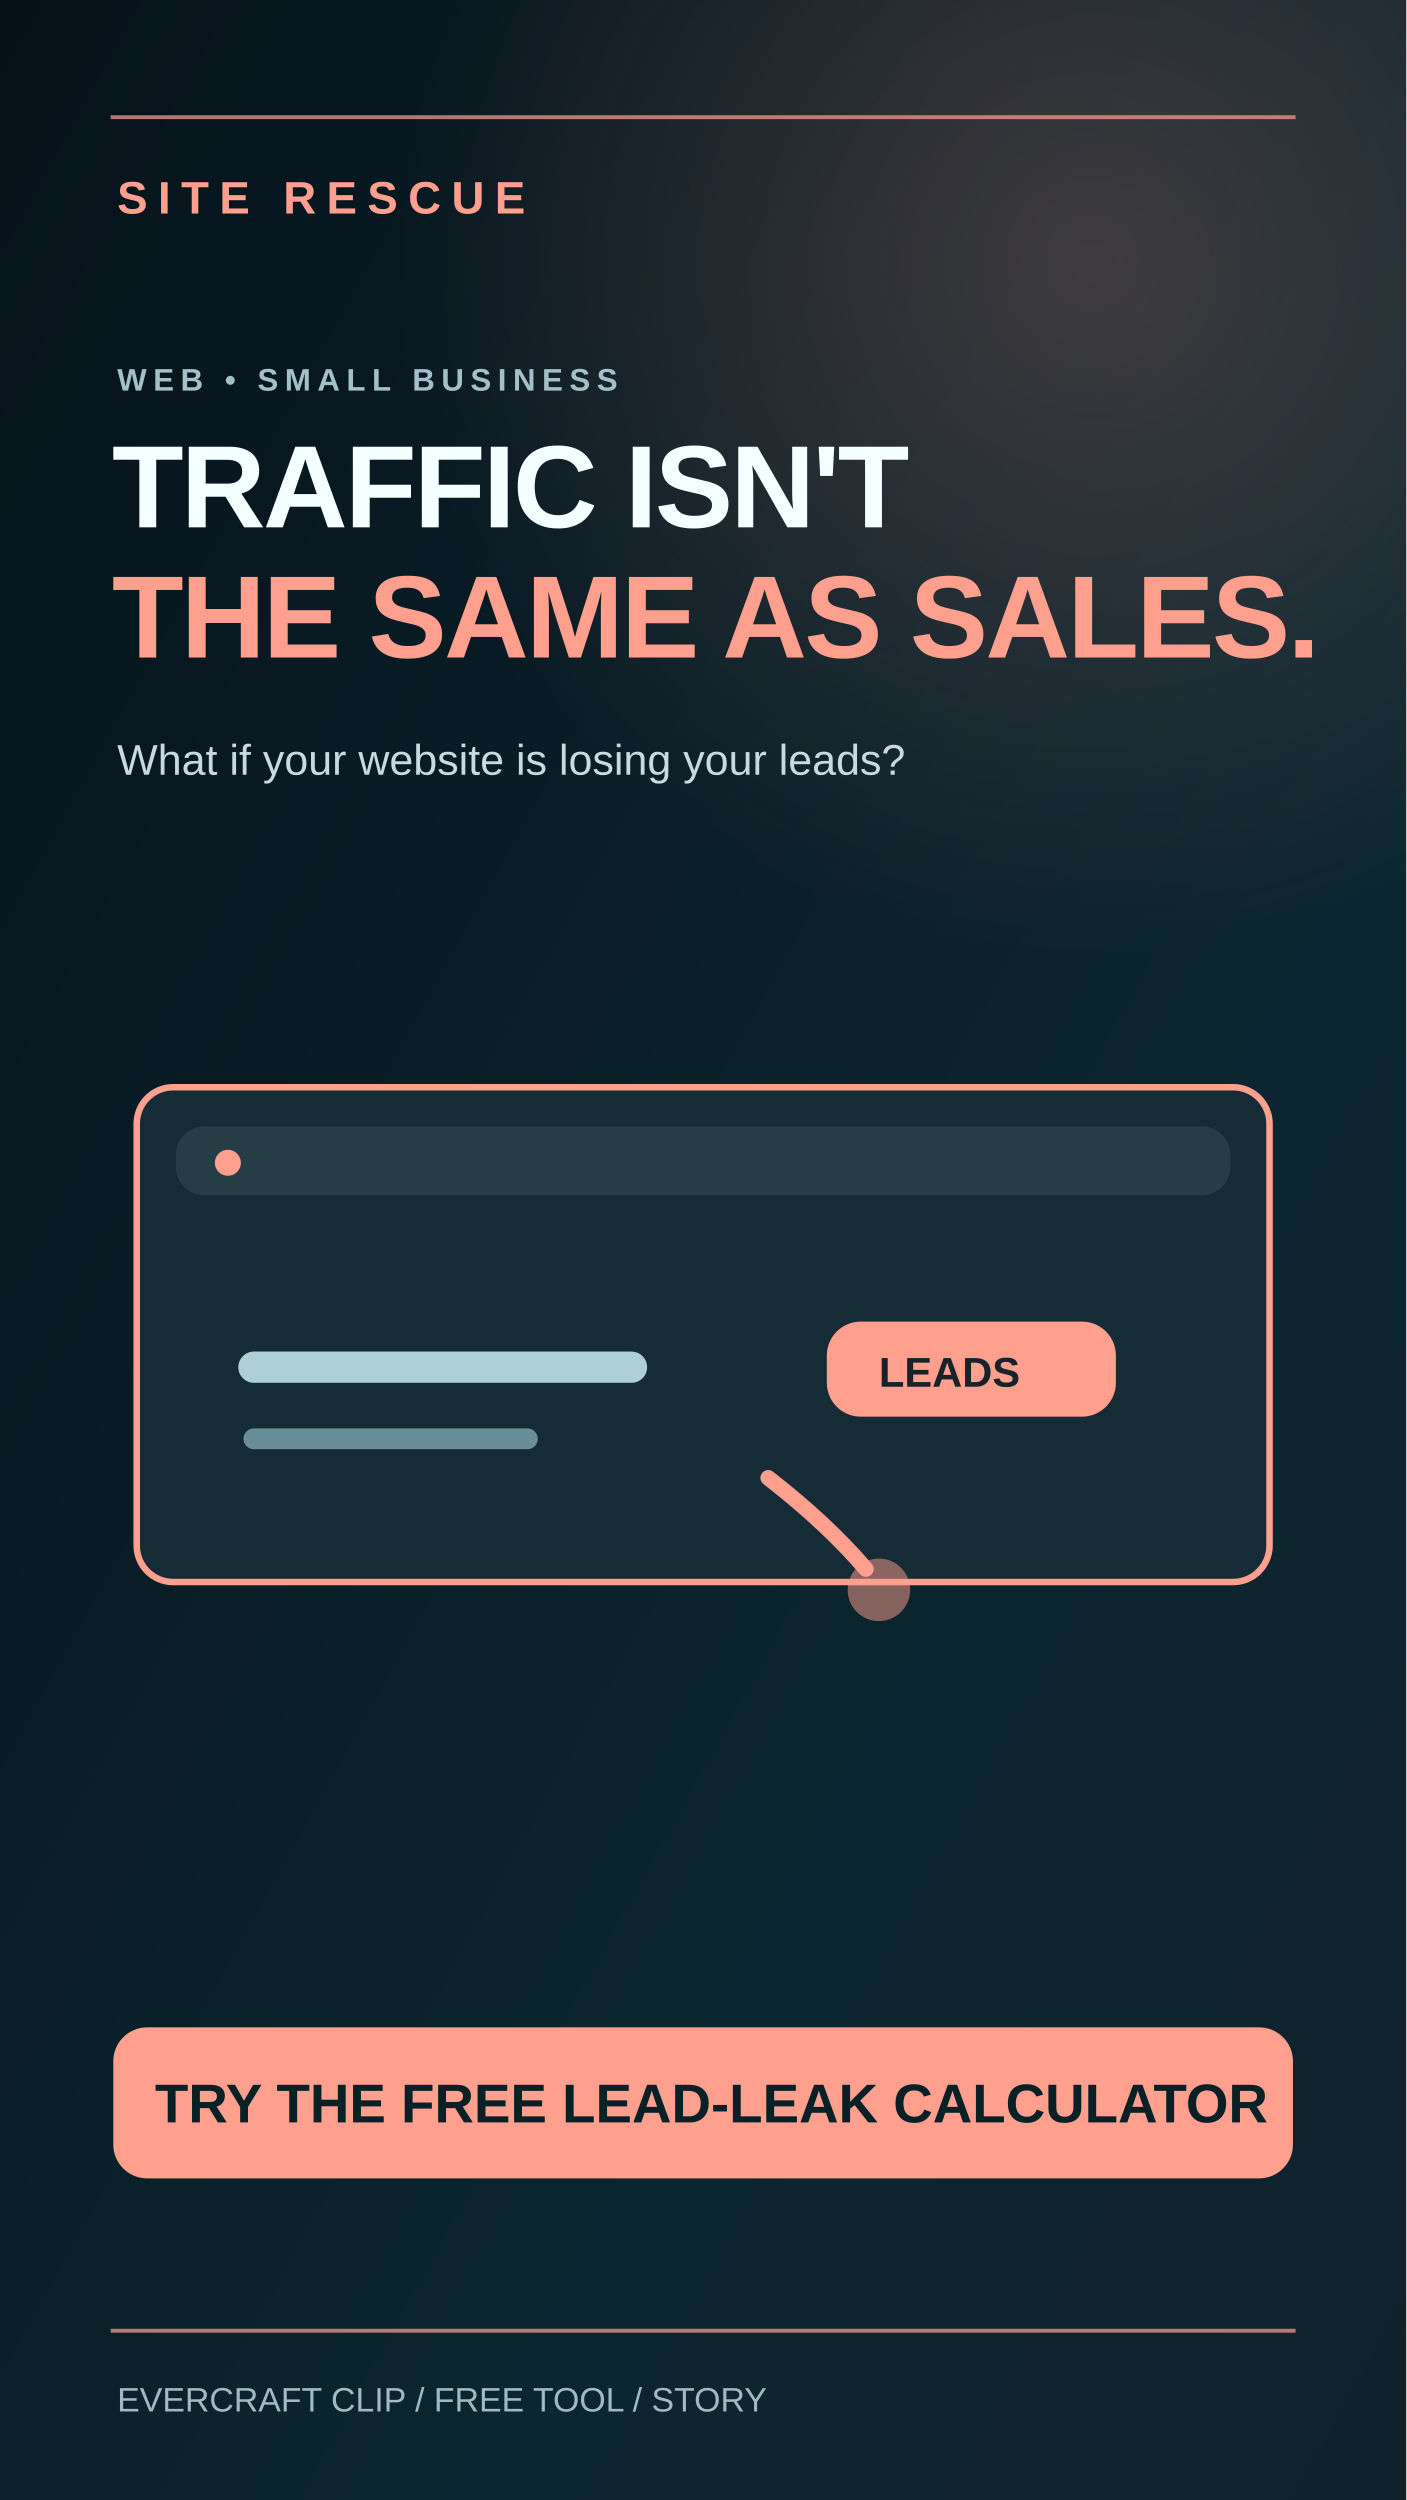
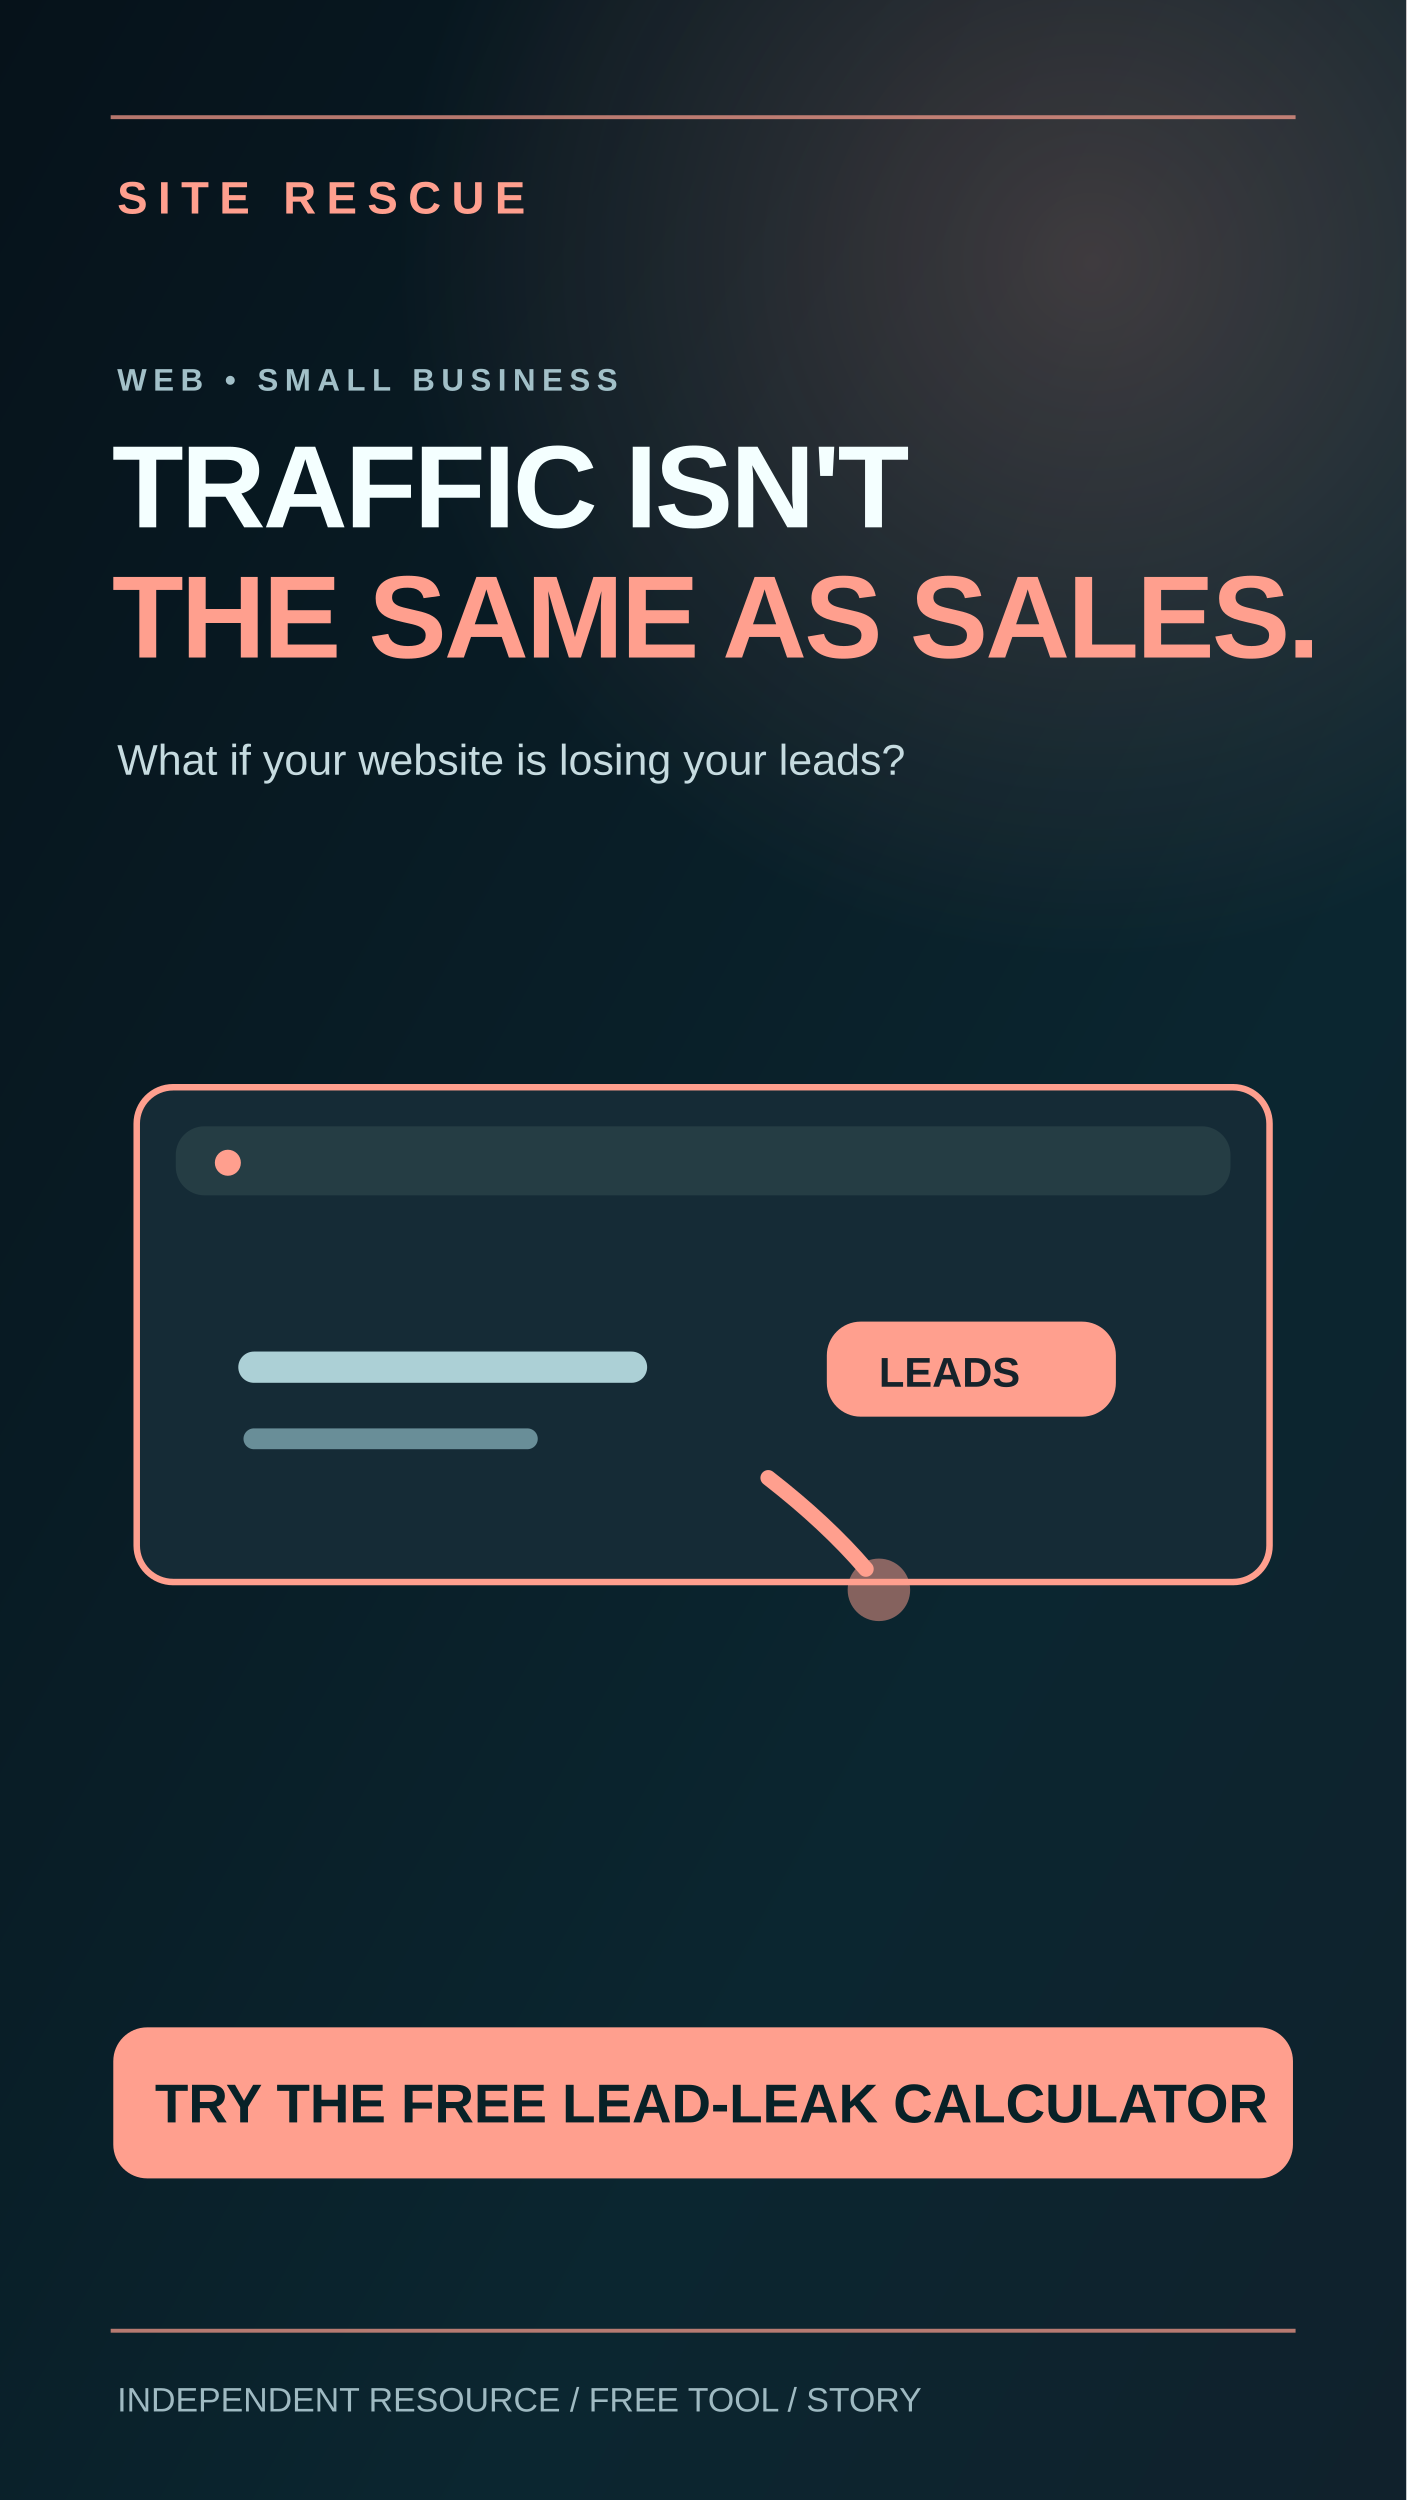
<svg xmlns="http://www.w3.org/2000/svg" viewBox="0 0 1080 1920" width="1080" height="1920" role="img" aria-label="SITE RESCUE social visual">
  <defs>
    <linearGradient id="bg" x1="0" y1="0" x2="1" y2="1">
      <stop stop-color="#06121A" />
      <stop offset=".67" stop-color="#0B2630" />
      <stop offset="1" stop-color="#10212C" />
    </linearGradient>
    <radialGradient id="halo">
      <stop stop-color="#FF9F8E" stop-opacity=".22" />
      <stop offset="1" stop-color="#FF9F8E" stop-opacity="0" />
    </radialGradient>
  </defs>
  <rect width="1080" height="1920" fill="url(#bg)" />
  <circle cx="840" cy="200" r="540" fill="url(#halo)" />
  <path d="M85 90H995 M85 1790H995" stroke="#FF9F8E" stroke-width="3" opacity=".7" />
  <text x="90" y="164" font-family="Arial,sans-serif" font-size="35" fill="#FF9F8E" font-weight="900" letter-spacing="8">SITE RESCUE</text>
  <text x="90" y="300" font-family="Arial,sans-serif" font-size="24" fill="#A2C0C8" font-weight="900" letter-spacing="5">WEB • SMALL BUSINESS</text>
  <text x="86" y="405" font-family="Arial,sans-serif" font-size="90" fill="#F4FFFF" font-weight="900" letter-spacing="-2">TRAFFIC ISN'T</text>
  <text x="86" y="505" font-family="Arial,sans-serif" font-size="90" fill="#FF9F8E" font-weight="900" letter-spacing="-2">THE SAME AS SALES.</text>
  <text x="90" y="595" font-family="Arial,sans-serif" font-size="33" fill="#C6DBE0">What if your website is losing your leads?</text>
  <g transform="translate(105 835)">
    <rect width="870" height="380" rx="28" fill="#152B36" stroke="#FF9F8E" stroke-width="5" />
    <rect x="30" y="30" width="810" height="53" rx="22" fill="#253D44" />
    <circle cx="70" cy="58" r="10" fill="#FF9F8E" />
    <path d="M90 215H380" stroke="#ACD0D6" stroke-width="24" stroke-linecap="round" />
    <path d="M90 270H300" stroke="#698E98" stroke-width="16" stroke-linecap="round" />
    <rect x="530" y="180" width="222" height="73" rx="26" fill="#FF9F8E" />
    <text x="570" y="230" font-family="Arial" font-size="32" font-weight="900" fill="#16232B">LEADS</text>
    <path d="M485 300Q530 335 560 370" stroke="#FF9F8E" stroke-width="12" fill="none" stroke-linecap="round" />
    <circle cx="570" cy="386" r="24" fill="#FF9F8E" opacity=".5" />
  </g>
  <rect x="87" y="1557" width="906" height="116" rx="26" fill="#FF9F8E" />
  <text x="119" y="1630" font-family="Arial,sans-serif" font-size="42" font-weight="900" fill="#082127">TRY THE FREE LEAD-LEAK CALCULATOR</text>
-   <text x="90" y="1852" font-family="Arial,sans-serif" font-size="26" fill="#9FBAC2">EVERCRAFT CLIP   /   FREE TOOL   /   STORY</text>
+   <text x="90" y="1852" font-family="Arial,sans-serif" font-size="26" fill="#9FBAC2">INDEPENDENT RESOURCE   /   FREE TOOL   /   STORY</text>
</svg>
